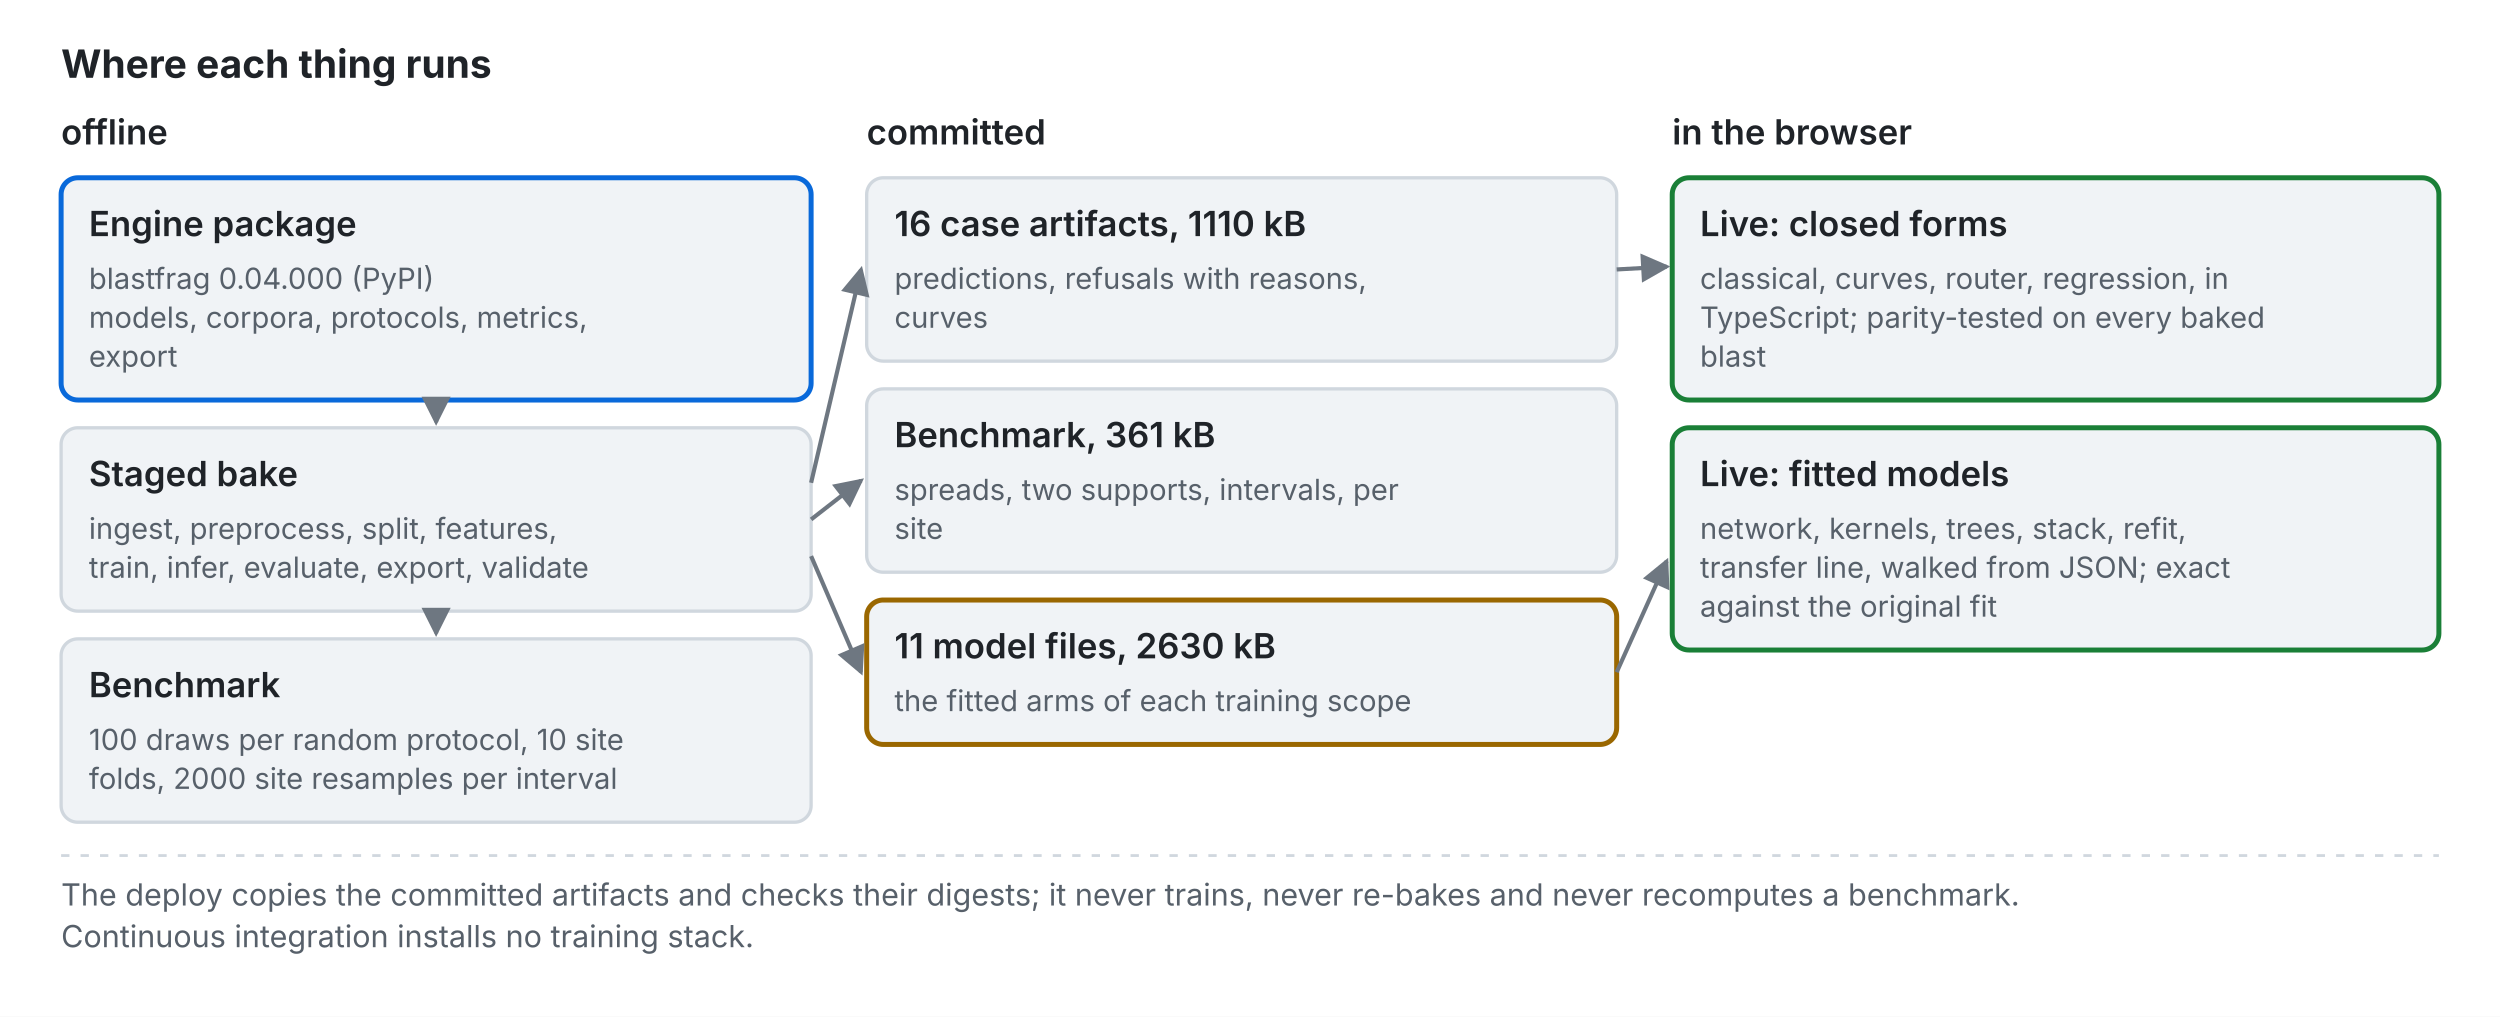
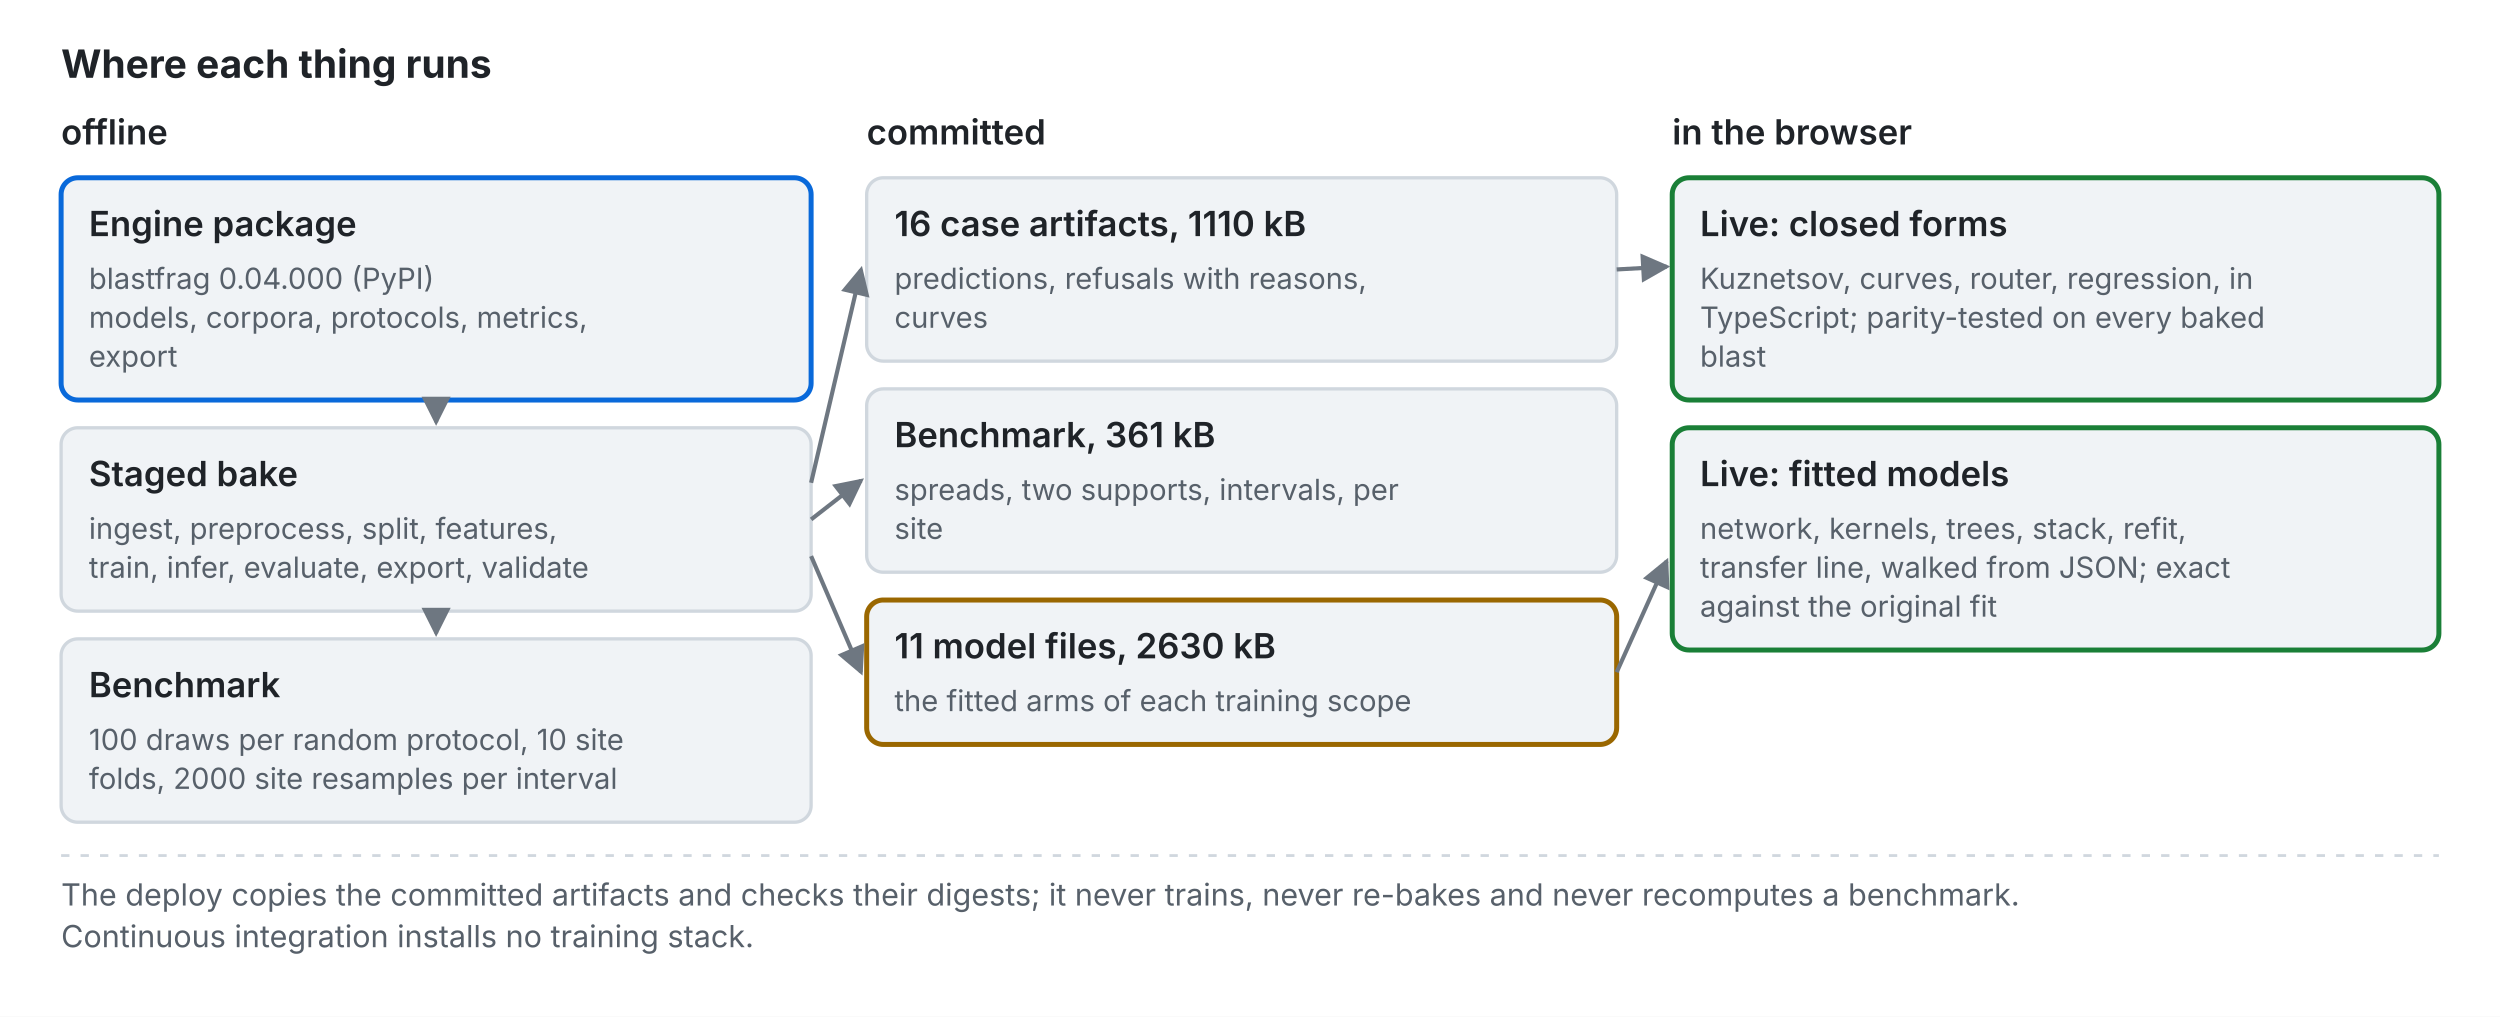
<svg xmlns="http://www.w3.org/2000/svg" viewBox="0 0 900 366" width="900" class="arch-svg" role="img" aria-label="Where each thing runs">
  <style>
    .arch-svg text { font-family: Inter, "Segoe UI", Helvetica, Arial, sans-serif; }
    .arch-svg .bx { fill: #f0f3f6; stroke: #d0d7de; stroke-width: 1.2; }
    .arch-svg .bx-accent { stroke: #0969da; stroke-width: 1.8; }
    .arch-svg .bx-good { stroke: #1a7f37; stroke-width: 1.8; }
    .arch-svg .bx-bad { stroke: #cf222e; stroke-width: 1.8; }
    .arch-svg .bx-warn { stroke: #9a6700; stroke-width: 1.8; }
    .arch-svg .ttl { fill: #1f2328; font-size: 14px; font-weight: 700; }
    .arch-svg .hd { fill: #1f2328; font-size: 12.5px; font-weight: 600; }
    .arch-svg .mu { fill: #57606a; font-size: 10.5px; }
    .arch-svg .nt { fill: #57606a; font-size: 11px; }
    .arch-svg .band { stroke: #d0d7de; stroke-dasharray: 3 4; }
    .arch-svg .flow { fill: none; stroke: #6e7781; stroke-width: 1.5; }
  </style>
  <defs>
    <marker id="arch-arrow" viewBox="0 0 8 8" refX="7" refY="4" markerWidth="7" markerHeight="7" orient="auto">
      <path d="M0,0 L8,4 L0,8 z" fill="#6e7781" />
    </marker>
  </defs>
  <rect x="0" y="0" width="900" height="366" fill="#ffffff" />
  <text class="ttl" x="22" y="28">Where each thing runs</text>
  <text class="hd" x="22.0" y="52">offline</text>
  <text class="hd" x="312.0" y="52">committed</text>
  <text class="hd" x="602.0" y="52">in the browser</text>
  <rect class="bx bx-accent" x="22.0" y="64.0" width="270.0" height="80.0" rx="6" />
  <text class="hd" x="32.0" y="85.0">Engine package</text>
  <text class="mu" x="32.0" y="104.0">blastfrag 0.04.000 (PyPI)</text>
  <text class="mu" x="32.0" y="118.0">models, corpora, protocols, metrics,</text>
  <text class="mu" x="32.0" y="132.0">export</text>
  <rect class="bx" x="22.0" y="154.0" width="270.0" height="66.0" rx="6" />
  <text class="hd" x="32.0" y="175.0">Staged bake</text>
  <text class="mu" x="32.0" y="194.0">ingest, preprocess, split, features,</text>
  <text class="mu" x="32.0" y="208.0">train, infer, evaluate, export, validate</text>
  <rect class="bx" x="22.0" y="230.0" width="270.0" height="66.0" rx="6" />
  <text class="hd" x="32.0" y="251.0">Benchmark</text>
  <text class="mu" x="32.0" y="270.0">100 draws per random protocol, 10 site</text>
  <text class="mu" x="32.0" y="284.0">folds, 2000 site resamples per interval</text>
  <rect class="bx" x="312.0" y="64.0" width="270.0" height="66.0" rx="6" />
  <text class="hd" x="322.0" y="85.0">16 case artifacts, 1110 kB</text>
  <text class="mu" x="322.0" y="104.0">predictions, refusals with reasons,</text>
  <text class="mu" x="322.0" y="118.0">curves</text>
  <rect class="bx" x="312.0" y="140.0" width="270.0" height="66.0" rx="6" />
  <text class="hd" x="322.0" y="161.0">Benchmark, 361 kB</text>
  <text class="mu" x="322.0" y="180.0">spreads, two supports, intervals, per</text>
  <text class="mu" x="322.0" y="194.0">site</text>
  <rect class="bx bx-warn" x="312.0" y="216.0" width="270.0" height="52.0" rx="6" />
  <text class="hd" x="322.0" y="237.0">11 model files, 2630 kB</text>
  <text class="mu" x="322.0" y="256.0">the fitted arms of each training scope</text>
  <rect class="bx bx-good" x="602.0" y="64.0" width="276.0" height="80.0" rx="6" />
  <text class="hd" x="612.0" y="85.0">Live: closed forms</text>
-   <text class="mu" x="612.0" y="104.0">classical, curves, router, regression, in</text>
+   <text class="mu" x="612.0" y="104.0">Kuznetsov, curves, router, regression, in</text>
  <text class="mu" x="612.0" y="118.0">TypeScript; parity-tested on every baked</text>
  <text class="mu" x="612.0" y="132.0">blast</text>
  <rect class="bx bx-good" x="602.0" y="154.0" width="276.0" height="80.0" rx="6" />
  <text class="hd" x="612.0" y="175.0">Live: fitted models</text>
  <text class="mu" x="612.0" y="194.0">network, kernels, trees, stack, refit,</text>
  <text class="mu" x="612.0" y="208.0">transfer line, walked from JSON; exact</text>
  <text class="mu" x="612.0" y="222.0">against the original fit</text>
  <line class="flow" x1="157.0" y1="144.0" x2="157.0" y2="152.0" marker-end="url(#arch-arrow)" />
  <line class="flow" x1="157.0" y1="220.0" x2="157.0" y2="228.0" marker-end="url(#arch-arrow)" />
  <line class="flow" x1="292.0" y1="173.8" x2="310.0" y2="97.0" marker-end="url(#arch-arrow)" />
  <line class="flow" x1="292.0" y1="187.0" x2="310.0" y2="173.0" marker-end="url(#arch-arrow)" />
  <line class="flow" x1="292.0" y1="200.2" x2="310.0" y2="242.0" marker-end="url(#arch-arrow)" />
  <line class="flow" x1="582.0" y1="97.0" x2="600.0" y2="96.0" marker-end="url(#arch-arrow)" />
  <line class="flow" x1="582.0" y1="242.0" x2="600.0" y2="202.0" marker-end="url(#arch-arrow)" />
  <line class="band" x1="22" y1="308.0" x2="878" y2="308.0" />
  <text class="nt" x="22" y="326.0">The deploy copies the committed artifacts and checks their digests; it never trains, never re-bakes and never recomputes a benchmark.</text>
  <text class="nt" x="22" y="341.0">Continuous integration installs no training stack.</text>
</svg>
